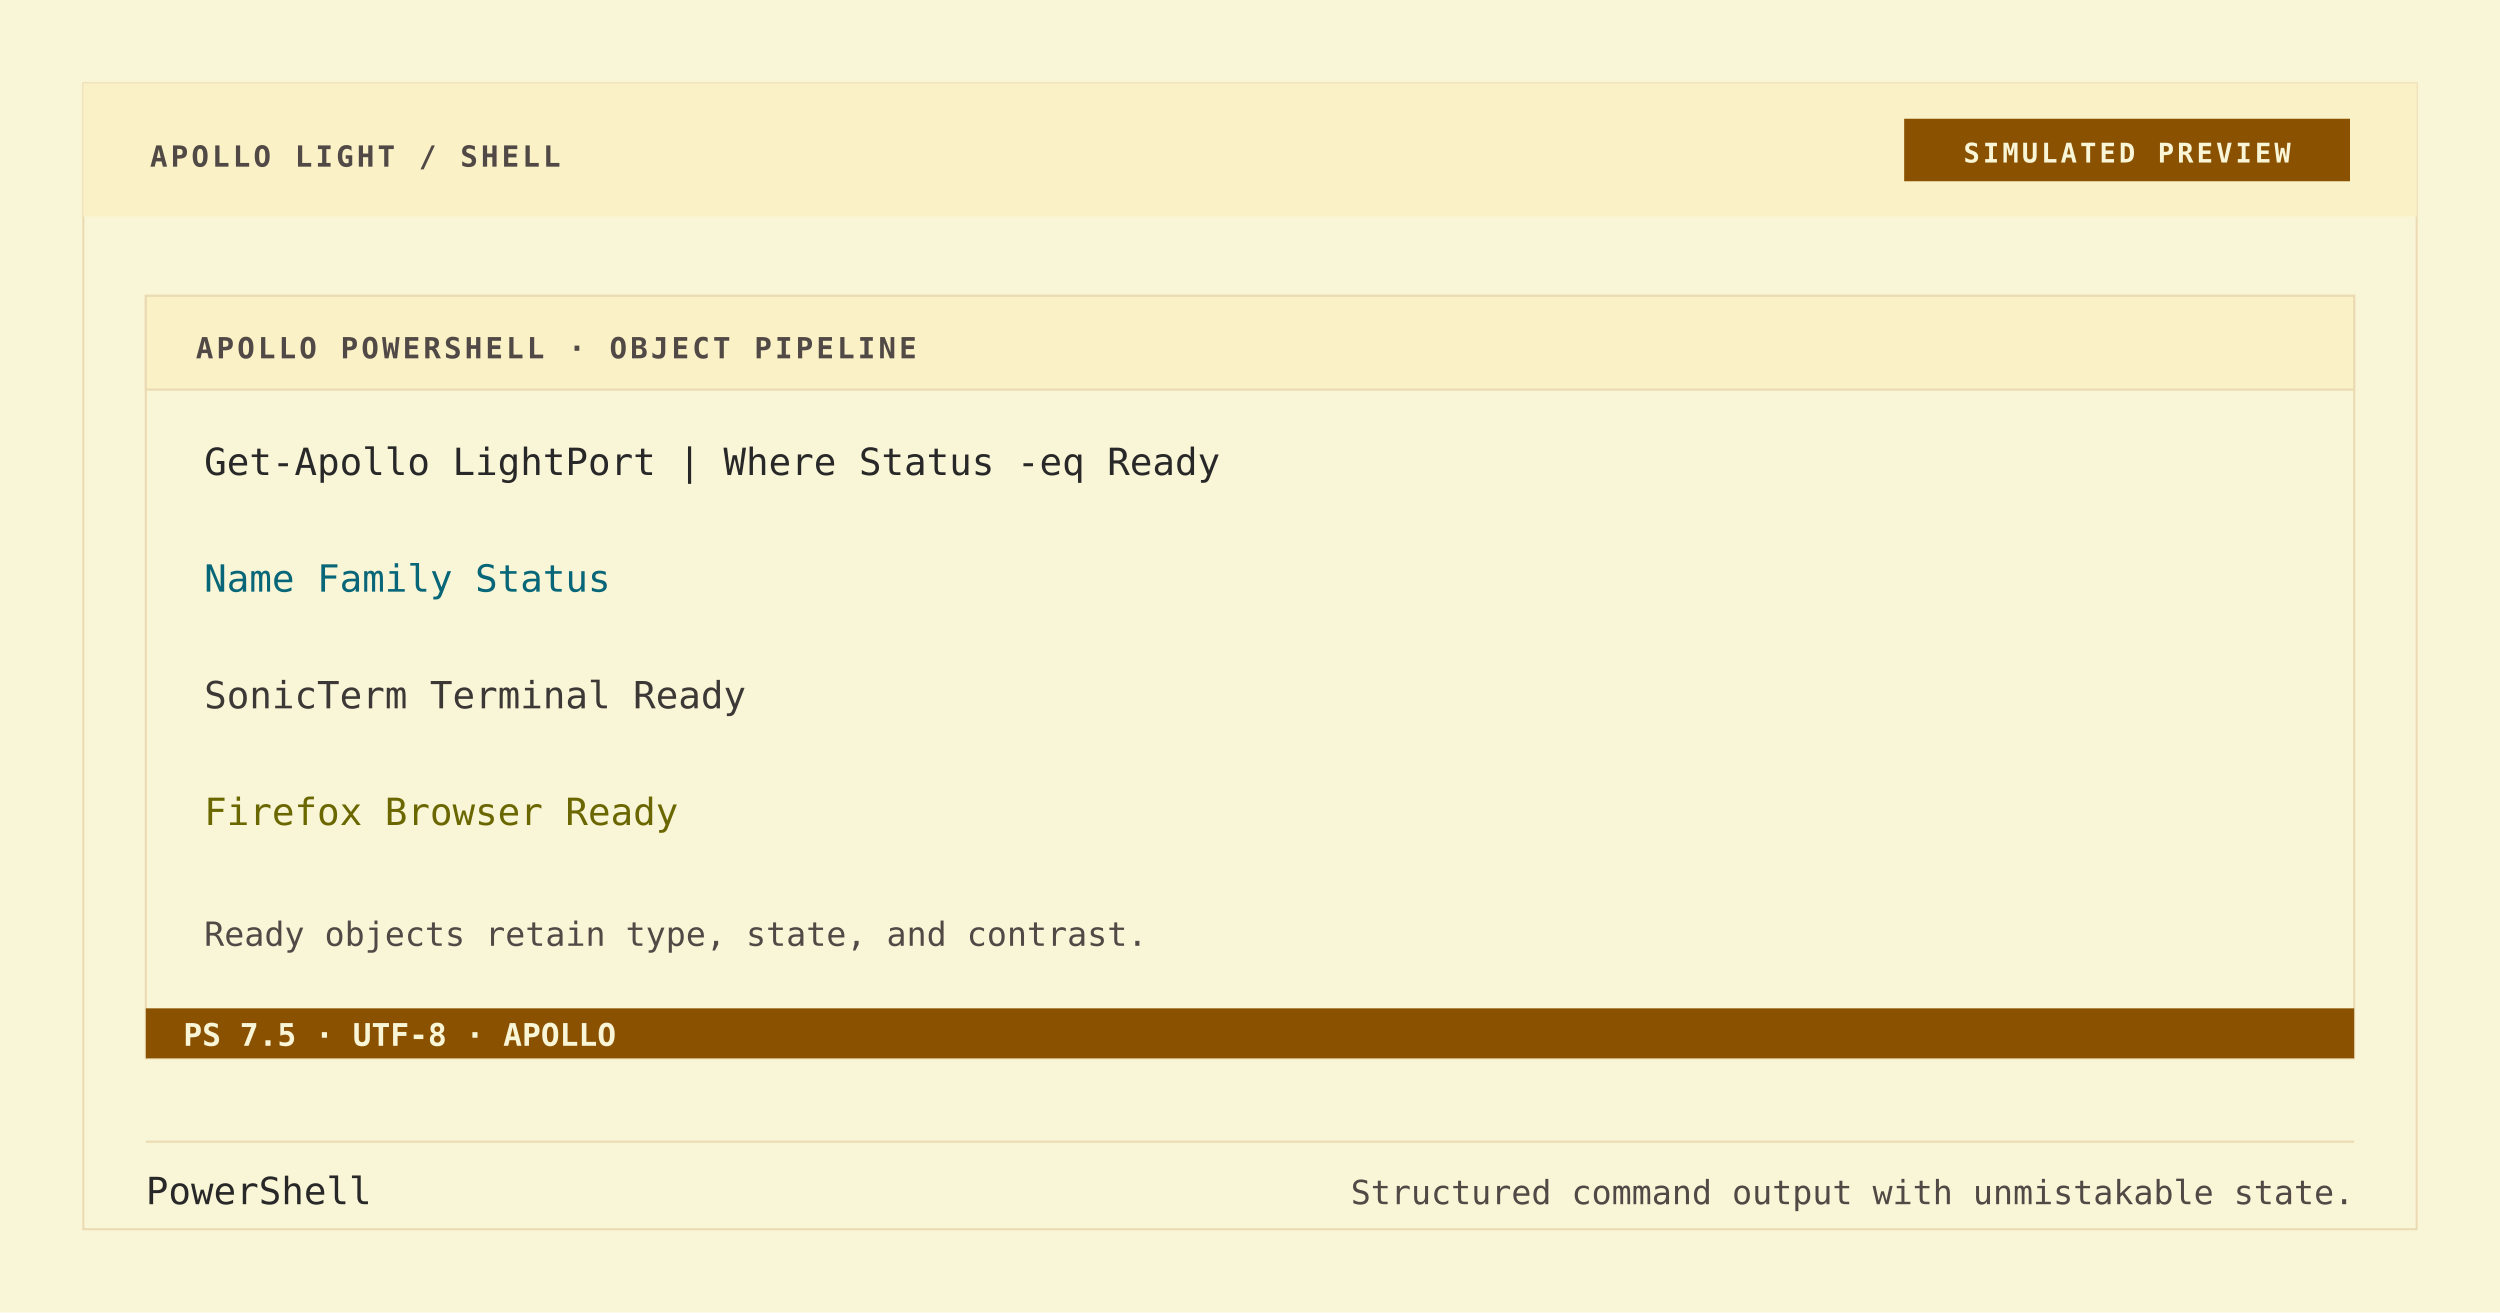
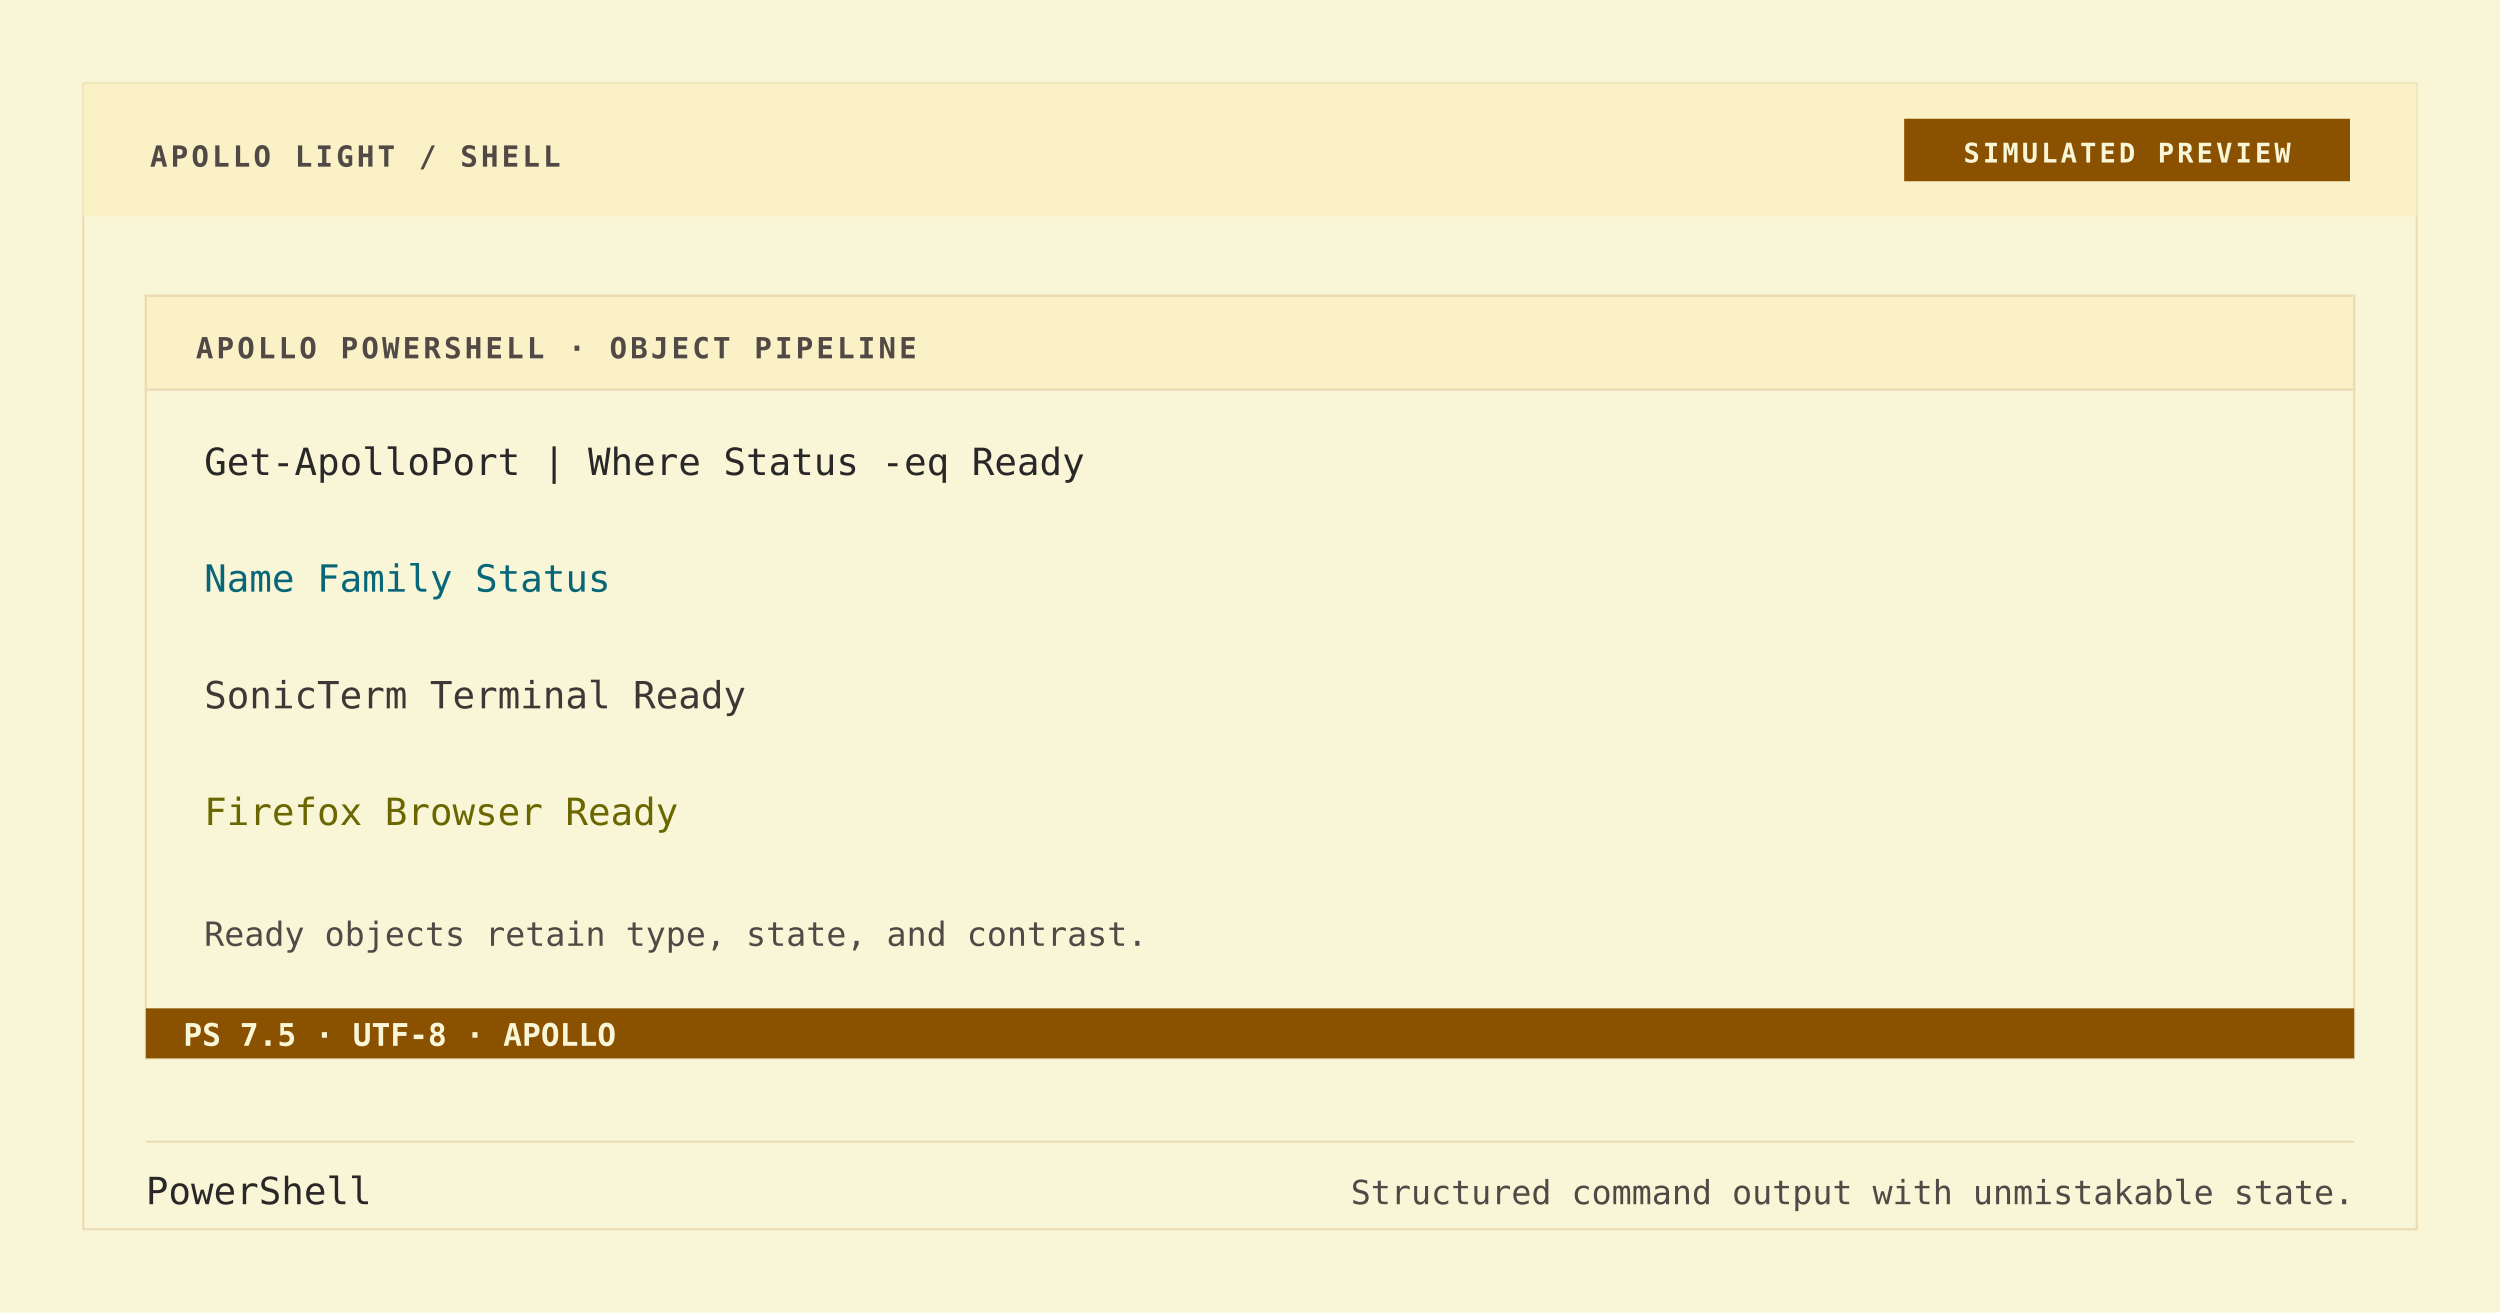
<svg xmlns="http://www.w3.org/2000/svg" width="1200" height="630" viewBox="0 0 1200 630" role="img" aria-labelledby="title desc">
  <style>.canvas{fill:#f9f5d7}.frame,.panel{fill:#f9f5d7;stroke:#ebdbb2;stroke-width:1}.raised,.toolbar{fill:#fbf1c7;stroke:#ebdbb2;stroke-width:1}.body,.bright,.dim,.label,.accent,.success,.info,.line-number,.canvas-text,.stamp,.title-small{font-family:ui-monospace,SFMono-Regular,Menlo,Consolas,monospace}.body{fill:#3c3836;font-size:18px}.bright{fill:#282828;font-size:18px}.dim{fill:#504945;font-size:16px}.label{fill:#504945;font-size:14px;font-weight:700;letter-spacing:1.5px}.stamp{fill:#f9f5d7;font-size:13px;font-weight:700;letter-spacing:1.5px}.accent{fill:#8a5200;font-size:18px}.success{fill:#6b6700;font-size:18px}.info{fill:#076678;font-size:18px}.line-number{fill:#665c54;font-size:15px}.canvas-text{fill:#f9f5d7;font-size:15px;font-weight:700}.title-small{fill:#282828;font-size:24px;font-weight:700}.rule{stroke:#ebdbb2;stroke-width:1}.signal{stroke:#665c54;stroke-width:2}.node{fill:#665c54}.live,.focus{fill:#8a5200}.info-box{fill:#076678}.success-box{fill:#6b6700}.status{fill:#8a5200}.selected{fill:#ebdbb2;stroke:#665c54;stroke-width:1}.swatch-canvas{fill:#f9f5d7;stroke:#ebdbb2}.swatch-surface{fill:#fbf1c7;stroke:#ebdbb2}</style>
  <rect width="1200" height="630" class="canvas" />
  <rect x="40" y="40" width="1120" height="550" class="frame" />
  <rect x="40" y="40" width="1120" height="64" fill="#fbf1c7" />
  <rect x="914" y="57" width="214" height="30" fill="#8a5200" />
  <text x="72" y="80" class="label" text-anchor="start">APOLLO LIGHT / SHELL</text>
  <text x="1021" y="78" class="stamp" text-anchor="middle">SIMULATED PREVIEW</text>
  <g class="layout layout-object-table">
    <rect x="70" y="142" width="1060" height="366" class="panel" />
    <rect x="70" y="142" width="1060" height="45" class="raised" />
    <text x="94" y="172" class="label" text-anchor="start">APOLLO POWERSHELL · OBJECT PIPELINE</text>
-     <text x="98" y="228" class="bright" text-anchor="start">Get-Apollo LightPort | Where Status -eq Ready</text>
+     <text x="98" y="228" class="bright" text-anchor="start">Get-ApolloPort | Where Status -eq Ready</text>
    <text x="98" y="284" class="info" text-anchor="start">Name          Family       Status</text>
    <text x="98" y="340" class="body" text-anchor="start">SonicTerm     Terminal     Ready</text>
    <text x="98" y="396" class="success" text-anchor="start">Firefox       Browser      Ready</text>
    <text x="98" y="454" class="dim" text-anchor="start">Ready objects retain type, state, and contrast.</text>
    <rect x="70" y="484" width="1060" height="24" class="status" />
    <text x="88" y="502" class="canvas-text" text-anchor="start">PS 7.5 · UTF-8 · APOLLO</text>
  </g>
  <line x1="70" y1="548" x2="1130" y2="548" class="rule" />
  <text x="70" y="578" class="bright" text-anchor="start">PowerShell</text>
  <text x="1130" y="578" class="dim" text-anchor="end">Structured command output with unmistakable state.</text>
</svg>
